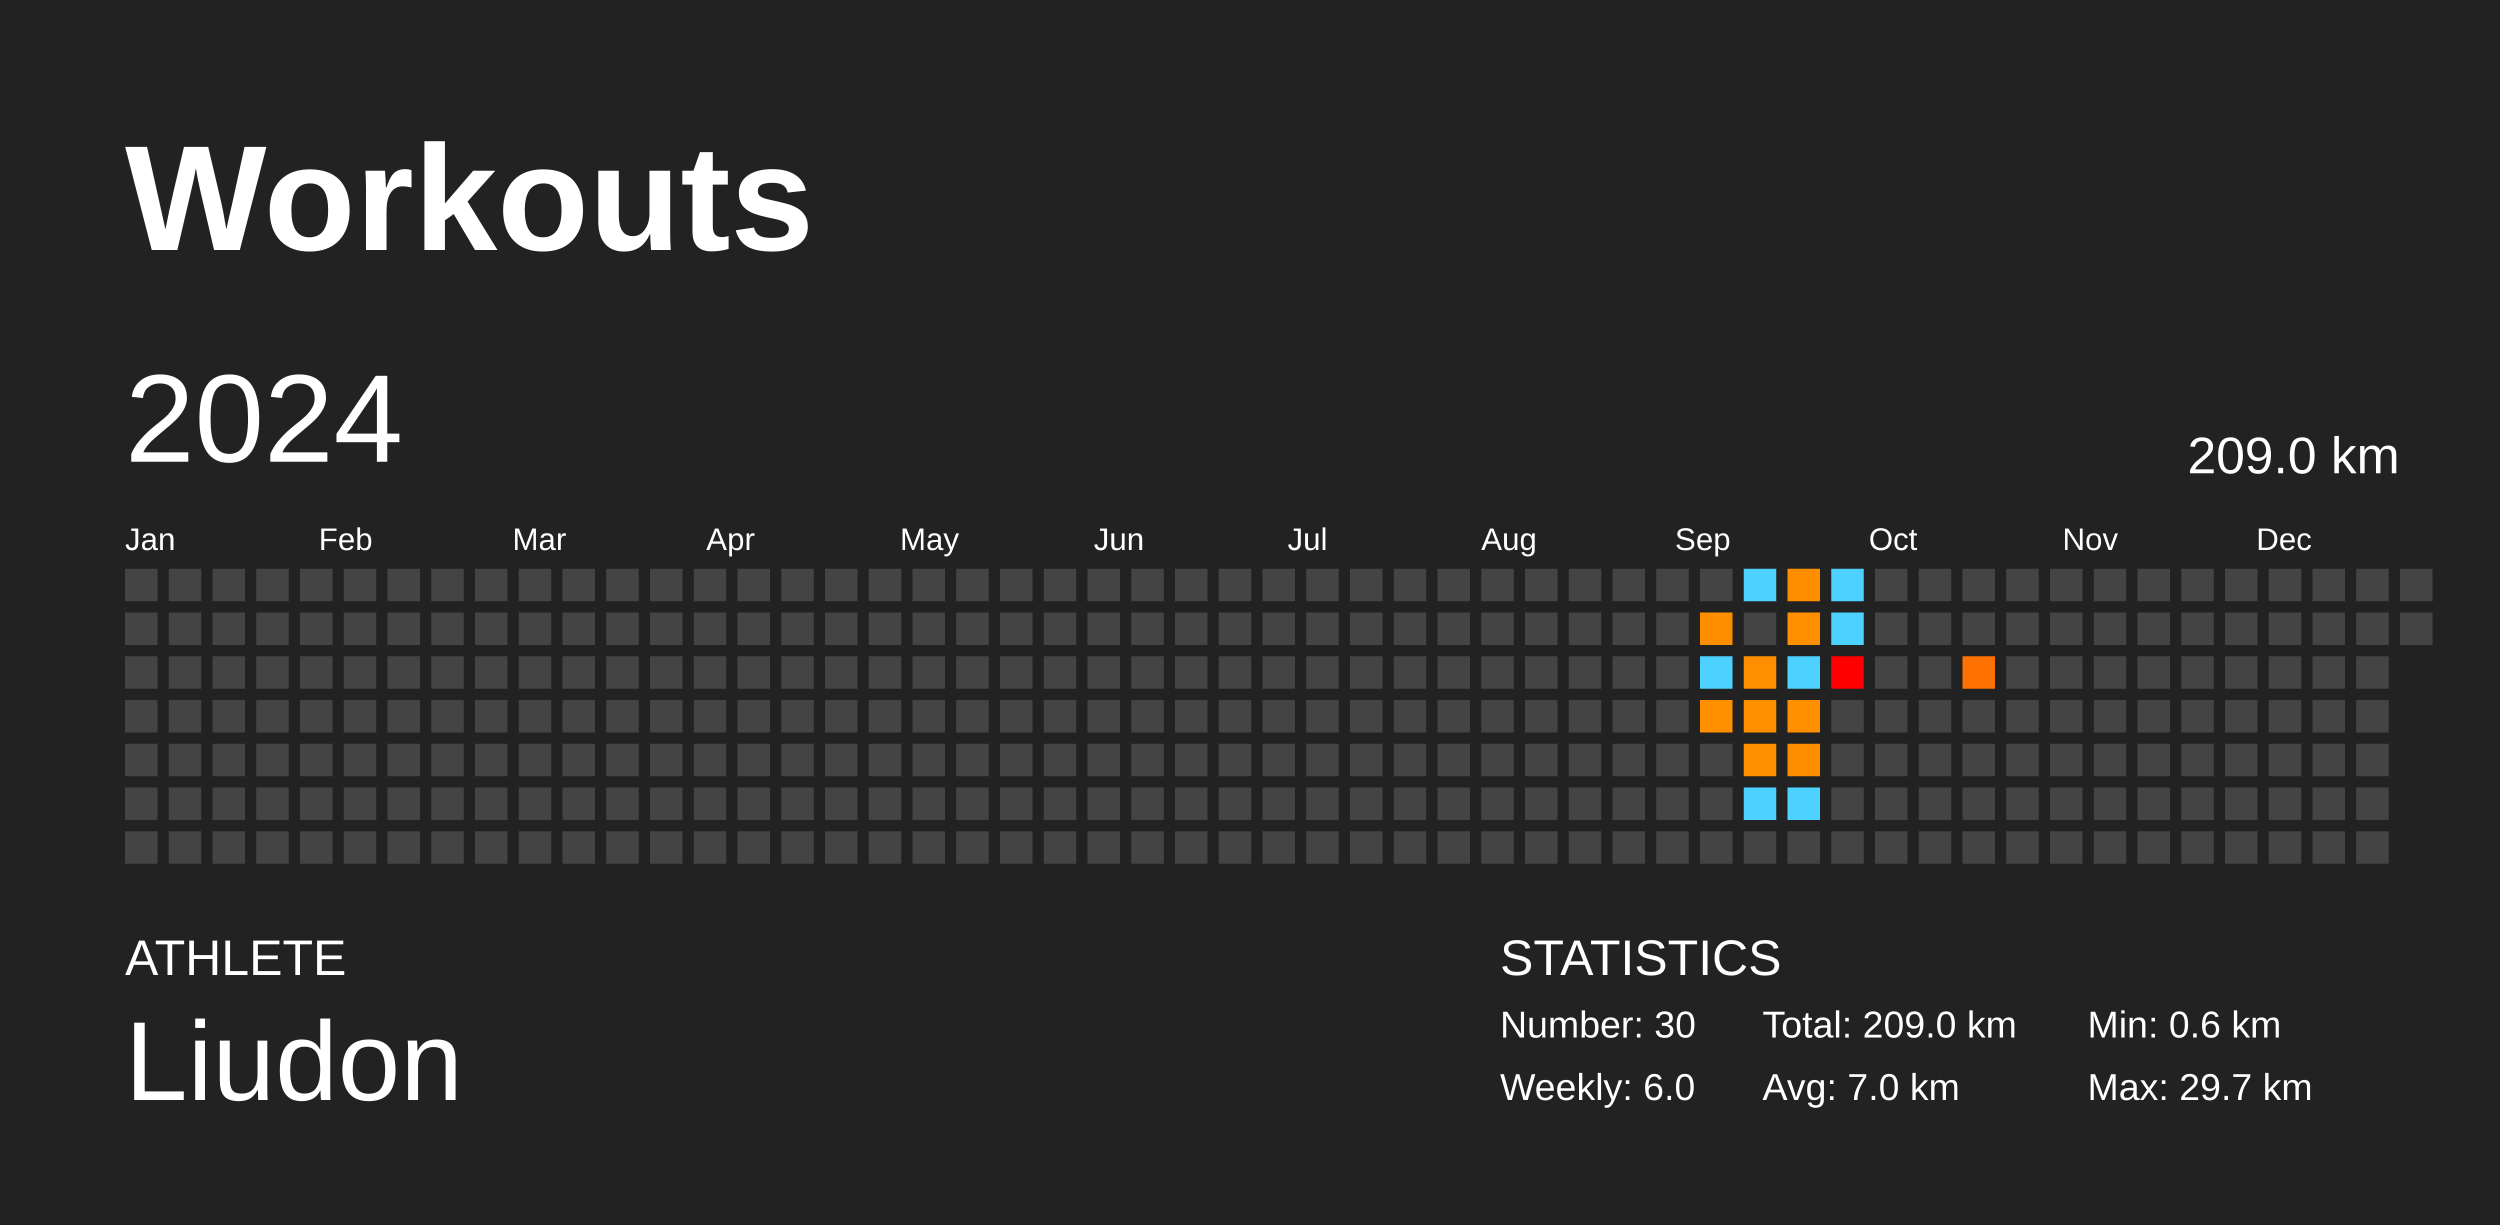
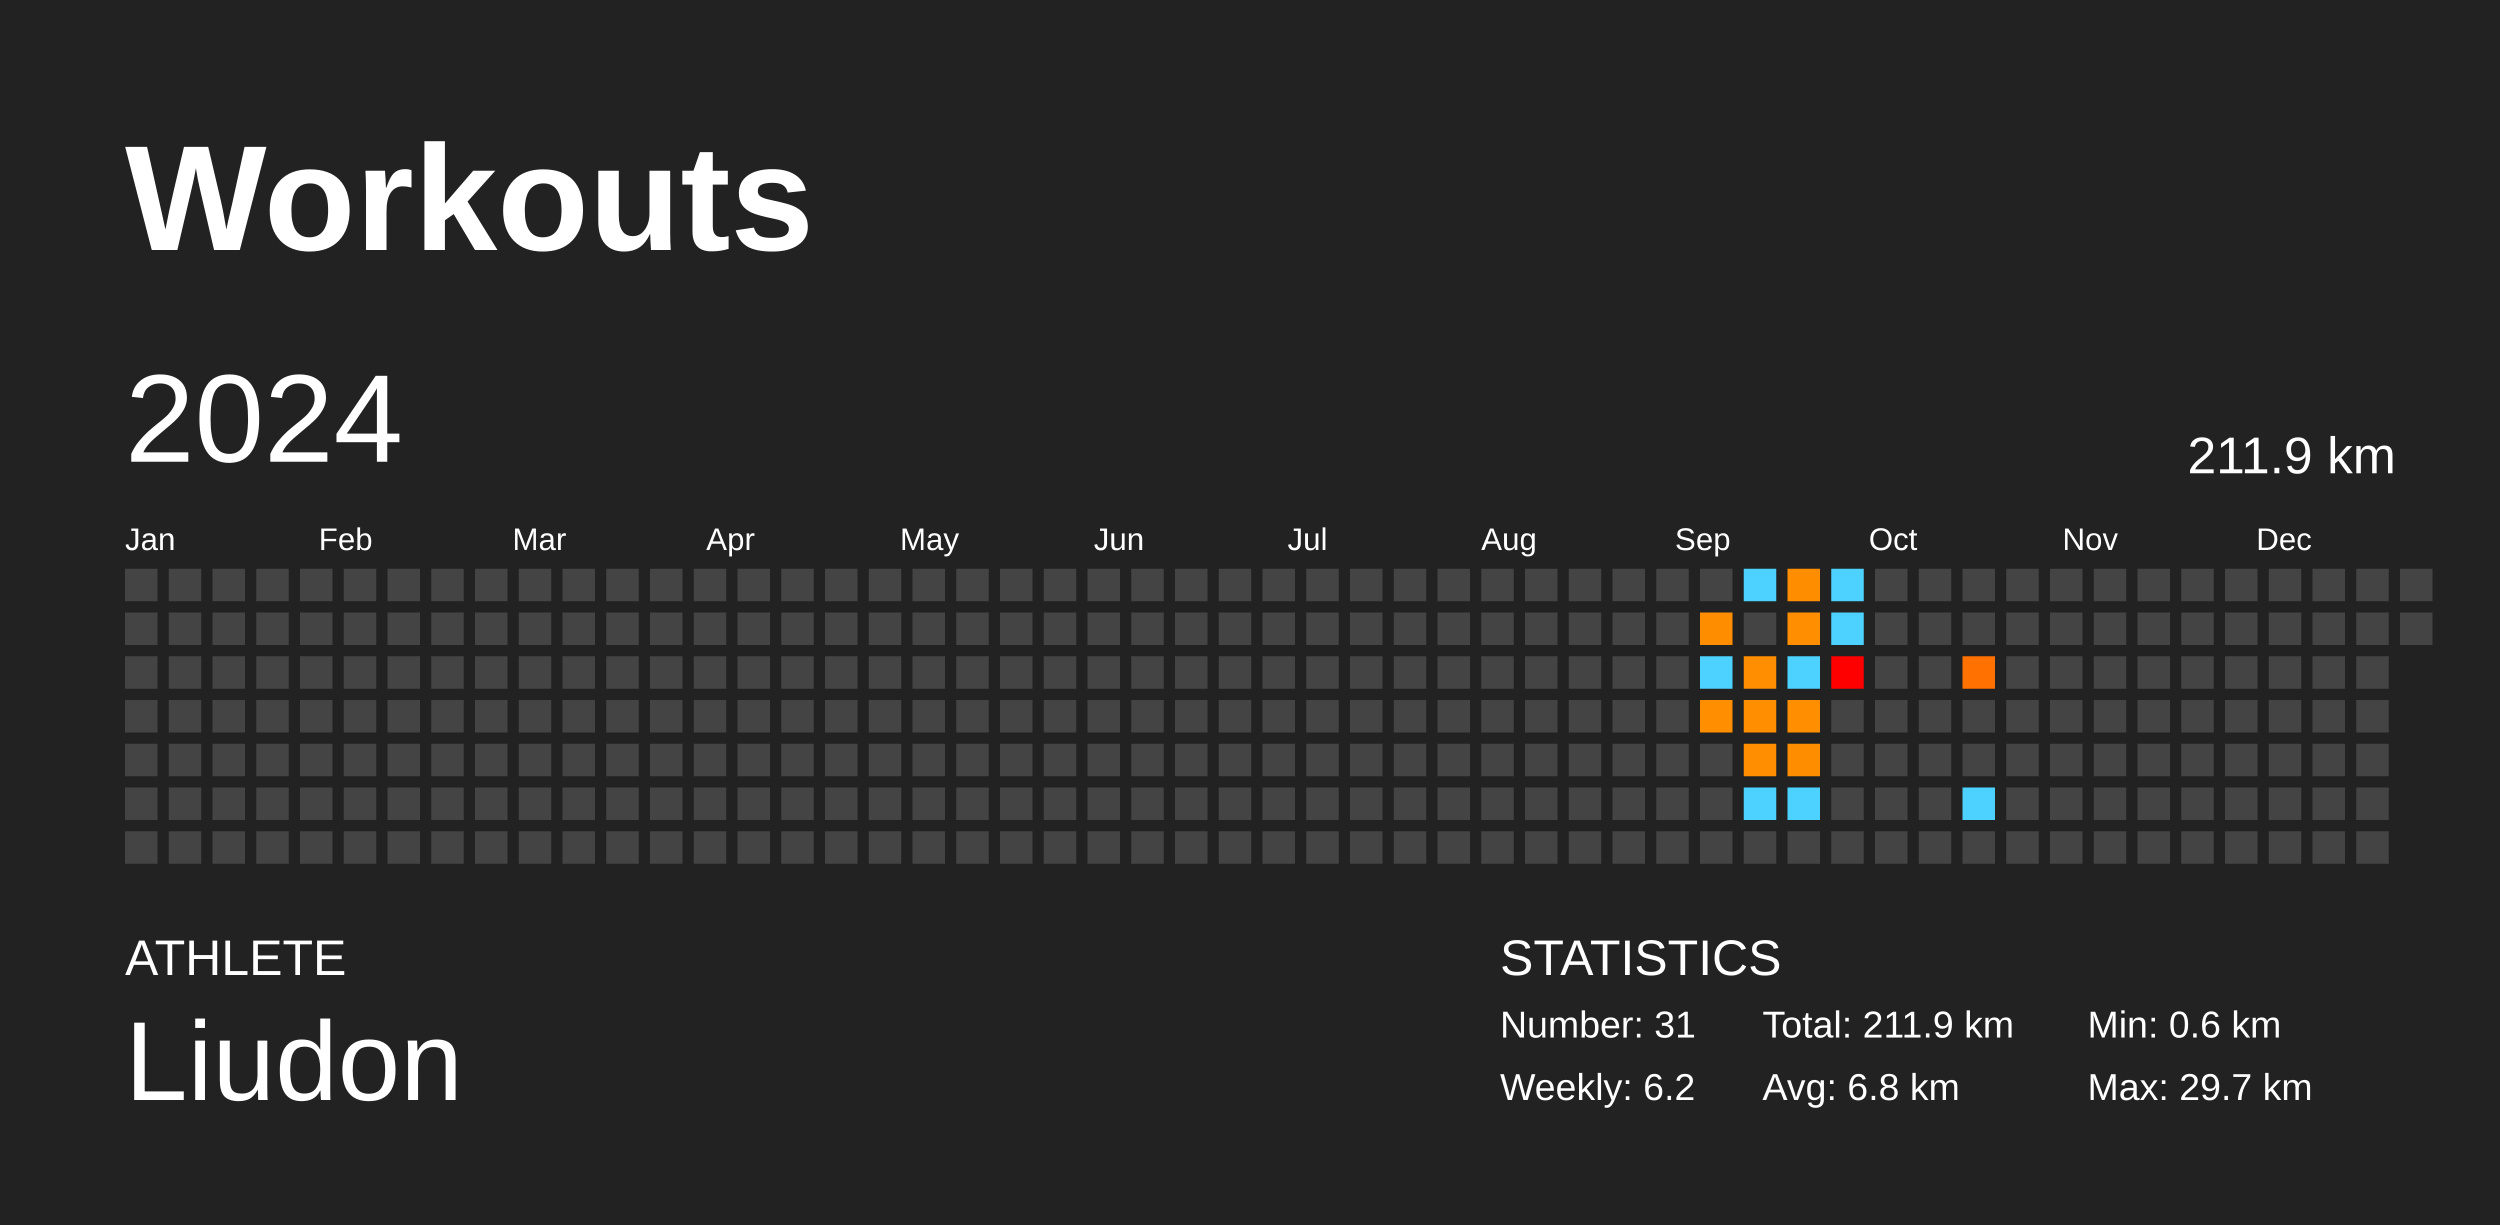
<svg xmlns="http://www.w3.org/2000/svg" baseProfile="full" height="98mm" version="1.1" viewBox="0,0,200,98" width="200mm">
  <defs />
  <rect fill="#222222" height="98" width="200" x="0" y="0" />
  <text fill="#FFFFFF" style="font-size:12px; font-family:Arial; font-weight:bold;" x="10" y="20">Workouts</text>
  <text fill="#FFFFFF" style="font-size:4px; font-family:Arial" x="10" y="78">ATHLETE</text>
  <text fill="#FFFFFF" style="font-size:9px; font-family:Arial" x="10" y="88">Liudon</text>
  <text fill="#FFFFFF" style="font-size:4px; font-family:Arial" x="120" y="78">STATISTICS</text>
-   <text fill="#FFFFFF" style="font-size:3px; font-family:Arial" x="120" y="83">Number: 30</text>
-   <text fill="#FFFFFF" style="font-size:3px; font-family:Arial" x="120" y="88">Weekly: 6.0</text>
-   <text fill="#FFFFFF" style="font-size:3px; font-family:Arial" x="141" y="83">Total: 209.0 km</text>
-   <text fill="#FFFFFF" style="font-size:3px; font-family:Arial" x="141" y="88">Avg: 7.0 km</text>
+   <text fill="#FFFFFF" style="font-size:3px; font-family:Arial" x="120" y="83">Number: 31</text>
+   <text fill="#FFFFFF" style="font-size:3px; font-family:Arial" x="120" y="88">Weekly: 6.2</text>
+   <text fill="#FFFFFF" style="font-size:3px; font-family:Arial" x="141" y="83">Total: 211.9 km</text>
+   <text fill="#FFFFFF" style="font-size:3px; font-family:Arial" x="141" y="88">Avg: 6.8 km</text>
  <text fill="#FFFFFF" style="font-size:3px; font-family:Arial" x="167" y="83">Min: 0.6 km</text>
  <text fill="#FFFFFF" style="font-size:3px; font-family:Arial" x="167" y="88">Max: 29.7 km</text>
  <text dominant-baseline="hanging" fill="#FFFFFF" style="font-size:10.0px; font-family:Arial;" x="10" y="30">2024</text>
-   <text dominant-baseline="hanging" fill="#FFFFFF" style="font-size:4.125px; font-family:Arial;" x="175" y="35">209.0 km</text>
+   <text dominant-baseline="hanging" fill="#FFFFFF" style="font-size:4.125px; font-family:Arial;" x="175" y="35">211.9 km</text>
  <text fill="#FFFFFF" style="font-size:2.5px; font-family:Arial" x="10.0" y="44">Jan</text>
  <text fill="#FFFFFF" style="font-size:2.5px; font-family:Arial" x="25.5" y="44">Feb</text>
  <text fill="#FFFFFF" style="font-size:2.5px; font-family:Arial" x="41.0" y="44">Mar</text>
  <text fill="#FFFFFF" style="font-size:2.5px; font-family:Arial" x="56.5" y="44">Apr</text>
  <text fill="#FFFFFF" style="font-size:2.5px; font-family:Arial" x="72.0" y="44">May</text>
  <text fill="#FFFFFF" style="font-size:2.5px; font-family:Arial" x="87.5" y="44">Jun</text>
  <text fill="#FFFFFF" style="font-size:2.5px; font-family:Arial" x="103.0" y="44">Jul</text>
  <text fill="#FFFFFF" style="font-size:2.5px; font-family:Arial" x="118.5" y="44">Aug</text>
  <text fill="#FFFFFF" style="font-size:2.5px; font-family:Arial" x="134.0" y="44">Sep</text>
  <text fill="#FFFFFF" style="font-size:2.5px; font-family:Arial" x="149.5" y="44">Oct</text>
  <text fill="#FFFFFF" style="font-size:2.5px; font-family:Arial" x="165.0" y="44">Nov</text>
  <text fill="#FFFFFF" style="font-size:2.5px; font-family:Arial" x="180.5" y="44">Dec</text>
  <rect fill="#444444" height="2.6" width="2.6" x="10.0" y="45.5" />
  <rect fill="#444444" height="2.6" width="2.6" x="10.0" y="49.0" />
  <rect fill="#444444" height="2.6" width="2.6" x="10.0" y="52.5" />
  <rect fill="#444444" height="2.6" width="2.6" x="10.0" y="56.0" />
  <rect fill="#444444" height="2.6" width="2.6" x="10.0" y="59.5" />
  <rect fill="#444444" height="2.6" width="2.6" x="10.0" y="63.0" />
  <rect fill="#444444" height="2.6" width="2.6" x="10.0" y="66.5" />
  <rect fill="#444444" height="2.6" width="2.6" x="13.5" y="45.5" />
  <rect fill="#444444" height="2.6" width="2.6" x="13.5" y="49.0" />
  <rect fill="#444444" height="2.6" width="2.6" x="13.5" y="52.5" />
  <rect fill="#444444" height="2.6" width="2.6" x="13.5" y="56.0" />
  <rect fill="#444444" height="2.6" width="2.6" x="13.5" y="59.5" />
  <rect fill="#444444" height="2.6" width="2.6" x="13.5" y="63.0" />
  <rect fill="#444444" height="2.6" width="2.6" x="13.5" y="66.5" />
  <rect fill="#444444" height="2.6" width="2.6" x="17.0" y="45.5" />
  <rect fill="#444444" height="2.6" width="2.6" x="17.0" y="49.0" />
  <rect fill="#444444" height="2.6" width="2.6" x="17.0" y="52.5" />
  <rect fill="#444444" height="2.6" width="2.6" x="17.0" y="56.0" />
  <rect fill="#444444" height="2.6" width="2.6" x="17.0" y="59.5" />
  <rect fill="#444444" height="2.6" width="2.6" x="17.0" y="63.0" />
  <rect fill="#444444" height="2.6" width="2.6" x="17.0" y="66.5" />
  <rect fill="#444444" height="2.6" width="2.6" x="20.5" y="45.5" />
  <rect fill="#444444" height="2.6" width="2.6" x="20.5" y="49.0" />
  <rect fill="#444444" height="2.6" width="2.6" x="20.5" y="52.5" />
  <rect fill="#444444" height="2.6" width="2.6" x="20.5" y="56.0" />
  <rect fill="#444444" height="2.6" width="2.6" x="20.5" y="59.5" />
  <rect fill="#444444" height="2.6" width="2.6" x="20.5" y="63.0" />
  <rect fill="#444444" height="2.6" width="2.6" x="20.5" y="66.5" />
  <rect fill="#444444" height="2.6" width="2.6" x="24.0" y="45.5" />
  <rect fill="#444444" height="2.6" width="2.6" x="24.0" y="49.0" />
  <rect fill="#444444" height="2.6" width="2.6" x="24.0" y="52.5" />
  <rect fill="#444444" height="2.6" width="2.6" x="24.0" y="56.0" />
  <rect fill="#444444" height="2.6" width="2.6" x="24.0" y="59.5" />
  <rect fill="#444444" height="2.6" width="2.6" x="24.0" y="63.0" />
  <rect fill="#444444" height="2.6" width="2.6" x="24.0" y="66.5" />
  <rect fill="#444444" height="2.6" width="2.6" x="27.5" y="45.5" />
  <rect fill="#444444" height="2.6" width="2.6" x="27.5" y="49.0" />
  <rect fill="#444444" height="2.6" width="2.6" x="27.5" y="52.5" />
  <rect fill="#444444" height="2.6" width="2.6" x="27.5" y="56.0" />
  <rect fill="#444444" height="2.6" width="2.6" x="27.5" y="59.5" />
  <rect fill="#444444" height="2.6" width="2.6" x="27.5" y="63.0" />
  <rect fill="#444444" height="2.6" width="2.6" x="27.5" y="66.5" />
  <rect fill="#444444" height="2.6" width="2.6" x="31.0" y="45.5" />
  <rect fill="#444444" height="2.6" width="2.6" x="31.0" y="49.0" />
  <rect fill="#444444" height="2.6" width="2.6" x="31.0" y="52.5" />
  <rect fill="#444444" height="2.6" width="2.6" x="31.0" y="56.0" />
  <rect fill="#444444" height="2.6" width="2.6" x="31.0" y="59.5" />
  <rect fill="#444444" height="2.6" width="2.6" x="31.0" y="63.0" />
  <rect fill="#444444" height="2.6" width="2.6" x="31.0" y="66.5" />
  <rect fill="#444444" height="2.6" width="2.6" x="34.5" y="45.5" />
  <rect fill="#444444" height="2.6" width="2.6" x="34.5" y="49.0" />
  <rect fill="#444444" height="2.6" width="2.6" x="34.5" y="52.5" />
  <rect fill="#444444" height="2.6" width="2.6" x="34.5" y="56.0" />
  <rect fill="#444444" height="2.6" width="2.6" x="34.5" y="59.5" />
  <rect fill="#444444" height="2.6" width="2.6" x="34.5" y="63.0" />
  <rect fill="#444444" height="2.6" width="2.6" x="34.5" y="66.5" />
  <rect fill="#444444" height="2.6" width="2.6" x="38.0" y="45.5" />
  <rect fill="#444444" height="2.6" width="2.6" x="38.0" y="49.0" />
  <rect fill="#444444" height="2.6" width="2.6" x="38.0" y="52.5" />
  <rect fill="#444444" height="2.6" width="2.6" x="38.0" y="56.0" />
  <rect fill="#444444" height="2.6" width="2.6" x="38.0" y="59.5" />
  <rect fill="#444444" height="2.6" width="2.6" x="38.0" y="63.0" />
  <rect fill="#444444" height="2.6" width="2.6" x="38.0" y="66.5" />
  <rect fill="#444444" height="2.6" width="2.6" x="41.5" y="45.5" />
  <rect fill="#444444" height="2.6" width="2.6" x="41.5" y="49.0" />
  <rect fill="#444444" height="2.6" width="2.6" x="41.5" y="52.5" />
  <rect fill="#444444" height="2.6" width="2.6" x="41.5" y="56.0" />
  <rect fill="#444444" height="2.6" width="2.6" x="41.5" y="59.5" />
  <rect fill="#444444" height="2.6" width="2.6" x="41.5" y="63.0" />
  <rect fill="#444444" height="2.6" width="2.6" x="41.5" y="66.5" />
  <rect fill="#444444" height="2.6" width="2.6" x="45.0" y="45.5" />
  <rect fill="#444444" height="2.6" width="2.6" x="45.0" y="49.0" />
  <rect fill="#444444" height="2.6" width="2.6" x="45.0" y="52.5" />
  <rect fill="#444444" height="2.6" width="2.6" x="45.0" y="56.0" />
  <rect fill="#444444" height="2.6" width="2.6" x="45.0" y="59.5" />
  <rect fill="#444444" height="2.6" width="2.6" x="45.0" y="63.0" />
  <rect fill="#444444" height="2.6" width="2.6" x="45.0" y="66.5" />
  <rect fill="#444444" height="2.6" width="2.6" x="48.5" y="45.5" />
  <rect fill="#444444" height="2.6" width="2.6" x="48.5" y="49.0" />
  <rect fill="#444444" height="2.6" width="2.6" x="48.5" y="52.5" />
  <rect fill="#444444" height="2.6" width="2.6" x="48.5" y="56.0" />
  <rect fill="#444444" height="2.6" width="2.6" x="48.5" y="59.5" />
  <rect fill="#444444" height="2.6" width="2.6" x="48.5" y="63.0" />
  <rect fill="#444444" height="2.6" width="2.6" x="48.5" y="66.5" />
  <rect fill="#444444" height="2.6" width="2.6" x="52.0" y="45.5" />
  <rect fill="#444444" height="2.6" width="2.6" x="52.0" y="49.0" />
  <rect fill="#444444" height="2.6" width="2.6" x="52.0" y="52.5" />
  <rect fill="#444444" height="2.6" width="2.6" x="52.0" y="56.0" />
  <rect fill="#444444" height="2.6" width="2.6" x="52.0" y="59.5" />
  <rect fill="#444444" height="2.6" width="2.6" x="52.0" y="63.0" />
  <rect fill="#444444" height="2.6" width="2.6" x="52.0" y="66.5" />
  <rect fill="#444444" height="2.6" width="2.6" x="55.5" y="45.5" />
  <rect fill="#444444" height="2.6" width="2.6" x="55.5" y="49.0" />
  <rect fill="#444444" height="2.6" width="2.6" x="55.5" y="52.5" />
  <rect fill="#444444" height="2.6" width="2.6" x="55.5" y="56.0" />
  <rect fill="#444444" height="2.6" width="2.6" x="55.5" y="59.5" />
  <rect fill="#444444" height="2.6" width="2.6" x="55.5" y="63.0" />
  <rect fill="#444444" height="2.6" width="2.6" x="55.5" y="66.5" />
  <rect fill="#444444" height="2.6" width="2.6" x="59.0" y="45.5" />
  <rect fill="#444444" height="2.6" width="2.6" x="59.0" y="49.0" />
  <rect fill="#444444" height="2.6" width="2.6" x="59.0" y="52.5" />
  <rect fill="#444444" height="2.6" width="2.6" x="59.0" y="56.0" />
  <rect fill="#444444" height="2.6" width="2.6" x="59.0" y="59.5" />
  <rect fill="#444444" height="2.6" width="2.6" x="59.0" y="63.0" />
  <rect fill="#444444" height="2.6" width="2.6" x="59.0" y="66.5" />
  <rect fill="#444444" height="2.6" width="2.6" x="62.5" y="45.5" />
  <rect fill="#444444" height="2.6" width="2.6" x="62.5" y="49.0" />
  <rect fill="#444444" height="2.6" width="2.6" x="62.5" y="52.5" />
  <rect fill="#444444" height="2.6" width="2.6" x="62.5" y="56.0" />
  <rect fill="#444444" height="2.6" width="2.6" x="62.5" y="59.5" />
  <rect fill="#444444" height="2.6" width="2.6" x="62.5" y="63.0" />
  <rect fill="#444444" height="2.6" width="2.6" x="62.5" y="66.5" />
  <rect fill="#444444" height="2.6" width="2.6" x="66.0" y="45.5" />
  <rect fill="#444444" height="2.6" width="2.6" x="66.0" y="49.0" />
  <rect fill="#444444" height="2.6" width="2.6" x="66.0" y="52.5" />
  <rect fill="#444444" height="2.6" width="2.6" x="66.0" y="56.0" />
  <rect fill="#444444" height="2.6" width="2.6" x="66.0" y="59.5" />
  <rect fill="#444444" height="2.6" width="2.6" x="66.0" y="63.0" />
  <rect fill="#444444" height="2.6" width="2.6" x="66.0" y="66.5" />
  <rect fill="#444444" height="2.6" width="2.6" x="69.5" y="45.5" />
  <rect fill="#444444" height="2.6" width="2.6" x="69.5" y="49.0" />
  <rect fill="#444444" height="2.6" width="2.6" x="69.5" y="52.5" />
  <rect fill="#444444" height="2.6" width="2.6" x="69.5" y="56.0" />
  <rect fill="#444444" height="2.6" width="2.6" x="69.5" y="59.5" />
  <rect fill="#444444" height="2.6" width="2.6" x="69.5" y="63.0" />
  <rect fill="#444444" height="2.6" width="2.6" x="69.5" y="66.5" />
  <rect fill="#444444" height="2.6" width="2.6" x="73.0" y="45.5" />
  <rect fill="#444444" height="2.6" width="2.6" x="73.0" y="49.0" />
  <rect fill="#444444" height="2.6" width="2.6" x="73.0" y="52.5" />
  <rect fill="#444444" height="2.6" width="2.6" x="73.0" y="56.0" />
  <rect fill="#444444" height="2.6" width="2.6" x="73.0" y="59.5" />
  <rect fill="#444444" height="2.6" width="2.6" x="73.0" y="63.0" />
  <rect fill="#444444" height="2.6" width="2.6" x="73.0" y="66.5" />
  <rect fill="#444444" height="2.6" width="2.6" x="76.5" y="45.5" />
  <rect fill="#444444" height="2.6" width="2.6" x="76.5" y="49.0" />
  <rect fill="#444444" height="2.6" width="2.6" x="76.5" y="52.5" />
  <rect fill="#444444" height="2.6" width="2.6" x="76.5" y="56.0" />
  <rect fill="#444444" height="2.6" width="2.6" x="76.5" y="59.5" />
  <rect fill="#444444" height="2.6" width="2.6" x="76.5" y="63.0" />
  <rect fill="#444444" height="2.6" width="2.6" x="76.5" y="66.5" />
  <rect fill="#444444" height="2.6" width="2.6" x="80.0" y="45.5" />
  <rect fill="#444444" height="2.6" width="2.6" x="80.0" y="49.0" />
  <rect fill="#444444" height="2.6" width="2.6" x="80.0" y="52.5" />
  <rect fill="#444444" height="2.6" width="2.6" x="80.0" y="56.0" />
  <rect fill="#444444" height="2.6" width="2.6" x="80.0" y="59.5" />
  <rect fill="#444444" height="2.6" width="2.6" x="80.0" y="63.0" />
  <rect fill="#444444" height="2.6" width="2.6" x="80.0" y="66.5" />
  <rect fill="#444444" height="2.6" width="2.6" x="83.5" y="45.5" />
  <rect fill="#444444" height="2.6" width="2.6" x="83.5" y="49.0" />
  <rect fill="#444444" height="2.6" width="2.6" x="83.5" y="52.5" />
  <rect fill="#444444" height="2.6" width="2.6" x="83.5" y="56.0" />
  <rect fill="#444444" height="2.6" width="2.6" x="83.5" y="59.5" />
  <rect fill="#444444" height="2.6" width="2.6" x="83.5" y="63.0" />
  <rect fill="#444444" height="2.6" width="2.6" x="83.5" y="66.5" />
  <rect fill="#444444" height="2.6" width="2.6" x="87.0" y="45.5" />
  <rect fill="#444444" height="2.6" width="2.6" x="87.0" y="49.0" />
  <rect fill="#444444" height="2.6" width="2.6" x="87.0" y="52.5" />
  <rect fill="#444444" height="2.6" width="2.6" x="87.0" y="56.0" />
  <rect fill="#444444" height="2.6" width="2.6" x="87.0" y="59.5" />
  <rect fill="#444444" height="2.6" width="2.6" x="87.0" y="63.0" />
  <rect fill="#444444" height="2.6" width="2.6" x="87.0" y="66.5" />
  <rect fill="#444444" height="2.6" width="2.6" x="90.5" y="45.5" />
  <rect fill="#444444" height="2.6" width="2.6" x="90.5" y="49.0" />
  <rect fill="#444444" height="2.6" width="2.6" x="90.5" y="52.5" />
  <rect fill="#444444" height="2.6" width="2.6" x="90.5" y="56.0" />
  <rect fill="#444444" height="2.6" width="2.6" x="90.5" y="59.5" />
  <rect fill="#444444" height="2.6" width="2.6" x="90.5" y="63.0" />
  <rect fill="#444444" height="2.6" width="2.6" x="90.5" y="66.5" />
  <rect fill="#444444" height="2.6" width="2.6" x="94.0" y="45.5" />
  <rect fill="#444444" height="2.6" width="2.6" x="94.0" y="49.0" />
  <rect fill="#444444" height="2.6" width="2.6" x="94.0" y="52.5" />
  <rect fill="#444444" height="2.6" width="2.6" x="94.0" y="56.0" />
  <rect fill="#444444" height="2.6" width="2.6" x="94.0" y="59.5" />
  <rect fill="#444444" height="2.6" width="2.6" x="94.0" y="63.0" />
  <rect fill="#444444" height="2.6" width="2.6" x="94.0" y="66.5" />
  <rect fill="#444444" height="2.6" width="2.6" x="97.5" y="45.5" />
  <rect fill="#444444" height="2.6" width="2.6" x="97.5" y="49.0" />
  <rect fill="#444444" height="2.6" width="2.6" x="97.5" y="52.5" />
  <rect fill="#444444" height="2.6" width="2.6" x="97.5" y="56.0" />
  <rect fill="#444444" height="2.6" width="2.6" x="97.5" y="59.5" />
  <rect fill="#444444" height="2.6" width="2.6" x="97.5" y="63.0" />
  <rect fill="#444444" height="2.6" width="2.6" x="97.5" y="66.5" />
  <rect fill="#444444" height="2.6" width="2.6" x="101.0" y="45.5" />
  <rect fill="#444444" height="2.6" width="2.6" x="101.0" y="49.0" />
  <rect fill="#444444" height="2.6" width="2.6" x="101.0" y="52.5" />
  <rect fill="#444444" height="2.6" width="2.6" x="101.0" y="56.0" />
  <rect fill="#444444" height="2.6" width="2.6" x="101.0" y="59.5" />
  <rect fill="#444444" height="2.6" width="2.6" x="101.0" y="63.0" />
  <rect fill="#444444" height="2.6" width="2.6" x="101.0" y="66.5" />
  <rect fill="#444444" height="2.6" width="2.6" x="104.5" y="45.5" />
  <rect fill="#444444" height="2.6" width="2.6" x="104.5" y="49.0" />
  <rect fill="#444444" height="2.6" width="2.6" x="104.5" y="52.5" />
  <rect fill="#444444" height="2.6" width="2.6" x="104.5" y="56.0" />
  <rect fill="#444444" height="2.6" width="2.6" x="104.5" y="59.5" />
  <rect fill="#444444" height="2.6" width="2.6" x="104.5" y="63.0" />
  <rect fill="#444444" height="2.6" width="2.6" x="104.5" y="66.5" />
  <rect fill="#444444" height="2.6" width="2.6" x="108.0" y="45.5" />
  <rect fill="#444444" height="2.6" width="2.6" x="108.0" y="49.0" />
  <rect fill="#444444" height="2.6" width="2.6" x="108.0" y="52.5" />
  <rect fill="#444444" height="2.6" width="2.6" x="108.0" y="56.0" />
  <rect fill="#444444" height="2.6" width="2.6" x="108.0" y="59.5" />
  <rect fill="#444444" height="2.6" width="2.6" x="108.0" y="63.0" />
  <rect fill="#444444" height="2.6" width="2.6" x="108.0" y="66.5" />
  <rect fill="#444444" height="2.6" width="2.6" x="111.5" y="45.5" />
  <rect fill="#444444" height="2.6" width="2.6" x="111.5" y="49.0" />
  <rect fill="#444444" height="2.6" width="2.6" x="111.5" y="52.5" />
  <rect fill="#444444" height="2.6" width="2.6" x="111.5" y="56.0" />
  <rect fill="#444444" height="2.6" width="2.6" x="111.5" y="59.5" />
  <rect fill="#444444" height="2.6" width="2.6" x="111.5" y="63.0" />
  <rect fill="#444444" height="2.6" width="2.6" x="111.5" y="66.5" />
  <rect fill="#444444" height="2.6" width="2.6" x="115.0" y="45.5" />
  <rect fill="#444444" height="2.6" width="2.6" x="115.0" y="49.0" />
  <rect fill="#444444" height="2.6" width="2.6" x="115.0" y="52.5" />
  <rect fill="#444444" height="2.6" width="2.6" x="115.0" y="56.0" />
  <rect fill="#444444" height="2.6" width="2.6" x="115.0" y="59.5" />
  <rect fill="#444444" height="2.6" width="2.6" x="115.0" y="63.0" />
  <rect fill="#444444" height="2.6" width="2.6" x="115.0" y="66.5" />
  <rect fill="#444444" height="2.6" width="2.6" x="118.5" y="45.5" />
  <rect fill="#444444" height="2.6" width="2.6" x="118.5" y="49.0" />
  <rect fill="#444444" height="2.6" width="2.6" x="118.5" y="52.5" />
  <rect fill="#444444" height="2.6" width="2.6" x="118.5" y="56.0" />
  <rect fill="#444444" height="2.6" width="2.6" x="118.5" y="59.5" />
  <rect fill="#444444" height="2.6" width="2.6" x="118.5" y="63.0" />
  <rect fill="#444444" height="2.6" width="2.6" x="118.5" y="66.5" />
  <rect fill="#444444" height="2.6" width="2.6" x="122.0" y="45.5" />
  <rect fill="#444444" height="2.6" width="2.6" x="122.0" y="49.0" />
  <rect fill="#444444" height="2.6" width="2.6" x="122.0" y="52.5" />
  <rect fill="#444444" height="2.6" width="2.6" x="122.0" y="56.0" />
  <rect fill="#444444" height="2.6" width="2.6" x="122.0" y="59.5" />
  <rect fill="#444444" height="2.6" width="2.6" x="122.0" y="63.0" />
  <rect fill="#444444" height="2.6" width="2.6" x="122.0" y="66.5" />
  <rect fill="#444444" height="2.6" width="2.6" x="125.5" y="45.5" />
  <rect fill="#444444" height="2.6" width="2.6" x="125.5" y="49.0" />
  <rect fill="#444444" height="2.6" width="2.6" x="125.5" y="52.5" />
  <rect fill="#444444" height="2.6" width="2.6" x="125.5" y="56.0" />
  <rect fill="#444444" height="2.6" width="2.6" x="125.5" y="59.5" />
  <rect fill="#444444" height="2.6" width="2.6" x="125.5" y="63.0" />
  <rect fill="#444444" height="2.6" width="2.6" x="125.5" y="66.5" />
  <rect fill="#444444" height="2.6" width="2.6" x="129.0" y="45.5" />
  <rect fill="#444444" height="2.6" width="2.6" x="129.0" y="49.0" />
  <rect fill="#444444" height="2.6" width="2.6" x="129.0" y="52.5" />
  <rect fill="#444444" height="2.6" width="2.6" x="129.0" y="56.0" />
  <rect fill="#444444" height="2.6" width="2.6" x="129.0" y="59.5" />
  <rect fill="#444444" height="2.6" width="2.6" x="129.0" y="63.0" />
  <rect fill="#444444" height="2.6" width="2.6" x="129.0" y="66.5" />
  <rect fill="#444444" height="2.6" width="2.6" x="132.5" y="45.5" />
  <rect fill="#444444" height="2.6" width="2.6" x="132.5" y="49.0" />
  <rect fill="#444444" height="2.6" width="2.6" x="132.5" y="52.5" />
  <rect fill="#444444" height="2.6" width="2.6" x="132.5" y="56.0" />
  <rect fill="#444444" height="2.6" width="2.6" x="132.5" y="59.5" />
  <rect fill="#444444" height="2.6" width="2.6" x="132.5" y="63.0" />
  <rect fill="#444444" height="2.6" width="2.6" x="132.5" y="66.5" />
  <rect fill="#444444" height="2.6" width="2.6" x="136.0" y="45.5" />
  <rect fill="#ff8d00" height="2.6" width="2.6" x="136.0" y="49.0" />
  <rect fill="#4dd2ff" height="2.6" width="2.6" x="136.0" y="52.5" />
  <rect fill="#ff8e00" height="2.6" width="2.6" x="136.0" y="56.0" />
  <rect fill="#444444" height="2.6" width="2.6" x="136.0" y="59.5" />
  <rect fill="#444444" height="2.6" width="2.6" x="136.0" y="63.0" />
  <rect fill="#444444" height="2.6" width="2.6" x="136.0" y="66.5" />
  <rect fill="#4dd2ff" height="2.6" width="2.6" x="139.5" y="45.5" />
  <rect fill="#444444" height="2.6" width="2.6" x="139.5" y="49.0" />
  <rect fill="#ff8e00" height="2.6" width="2.6" x="139.5" y="52.5" />
  <rect fill="#ff8e00" height="2.6" width="2.6" x="139.5" y="56.0" />
  <rect fill="#ff8e00" height="2.6" width="2.6" x="139.5" y="59.5" />
  <rect fill="#4dd2ff" height="2.6" width="2.6" x="139.5" y="63.0" />
  <rect fill="#444444" height="2.6" width="2.6" x="139.5" y="66.5" />
  <rect fill="#ff8d00" height="2.6" width="2.6" x="143.0" y="45.5" />
  <rect fill="#ff8e00" height="2.6" width="2.6" x="143.0" y="49.0" />
  <rect fill="#4dd2ff" height="2.6" width="2.6" x="143.0" y="52.5" />
  <rect fill="#ff8f00" height="2.6" width="2.6" x="143.0" y="56.0" />
  <rect fill="#ff8d00" height="2.6" width="2.6" x="143.0" y="59.5" />
  <rect fill="#4dd2ff" height="2.6" width="2.6" x="143.0" y="63.0" />
  <rect fill="#444444" height="2.6" width="2.6" x="143.0" y="66.5" />
  <rect fill="#4dd2ff" height="2.6" width="2.6" x="146.5" y="45.5" />
  <rect fill="#4dd2ff" height="2.6" width="2.6" x="146.5" y="49.0" />
  <rect fill="red" height="2.6" width="2.6" x="146.5" y="52.5" />
  <rect fill="#444444" height="2.6" width="2.6" x="146.5" y="56.0" />
  <rect fill="#444444" height="2.6" width="2.6" x="146.5" y="59.5" />
  <rect fill="#444444" height="2.6" width="2.6" x="146.5" y="63.0" />
  <rect fill="#444444" height="2.6" width="2.6" x="146.5" y="66.5" />
  <rect fill="#444444" height="2.6" width="2.6" x="150.0" y="45.5" />
  <rect fill="#444444" height="2.6" width="2.6" x="150.0" y="49.0" />
  <rect fill="#444444" height="2.6" width="2.6" x="150.0" y="52.5" />
  <rect fill="#444444" height="2.6" width="2.6" x="150.0" y="56.0" />
  <rect fill="#444444" height="2.6" width="2.6" x="150.0" y="59.5" />
  <rect fill="#444444" height="2.6" width="2.6" x="150.0" y="63.0" />
  <rect fill="#444444" height="2.6" width="2.6" x="150.0" y="66.5" />
  <rect fill="#444444" height="2.6" width="2.6" x="153.5" y="45.5" />
  <rect fill="#444444" height="2.6" width="2.6" x="153.5" y="49.0" />
  <rect fill="#444444" height="2.6" width="2.6" x="153.5" y="52.5" />
  <rect fill="#444444" height="2.6" width="2.6" x="153.5" y="56.0" />
  <rect fill="#444444" height="2.6" width="2.6" x="153.5" y="59.5" />
  <rect fill="#444444" height="2.6" width="2.6" x="153.5" y="63.0" />
  <rect fill="#444444" height="2.6" width="2.6" x="153.5" y="66.5" />
  <rect fill="#444444" height="2.6" width="2.6" x="157.0" y="45.5" />
  <rect fill="#444444" height="2.6" width="2.6" x="157.0" y="49.0" />
  <rect fill="#ff7100" height="2.6" width="2.6" x="157.0" y="52.5" />
  <rect fill="#444444" height="2.6" width="2.6" x="157.0" y="56.0" />
  <rect fill="#444444" height="2.6" width="2.6" x="157.0" y="59.5" />
-   <rect fill="#444444" height="2.6" width="2.6" x="157.0" y="63.0" />
+   <rect fill="#4dd2ff" height="2.6" width="2.6" x="157.0" y="63.0" />
  <rect fill="#444444" height="2.6" width="2.6" x="157.0" y="66.5" />
  <rect fill="#444444" height="2.6" width="2.6" x="160.5" y="45.5" />
  <rect fill="#444444" height="2.6" width="2.6" x="160.5" y="49.0" />
  <rect fill="#444444" height="2.6" width="2.6" x="160.5" y="52.5" />
  <rect fill="#444444" height="2.6" width="2.6" x="160.5" y="56.0" />
  <rect fill="#444444" height="2.6" width="2.6" x="160.5" y="59.5" />
  <rect fill="#444444" height="2.6" width="2.6" x="160.5" y="63.0" />
  <rect fill="#444444" height="2.6" width="2.6" x="160.5" y="66.5" />
  <rect fill="#444444" height="2.6" width="2.6" x="164.0" y="45.5" />
  <rect fill="#444444" height="2.6" width="2.6" x="164.0" y="49.0" />
  <rect fill="#444444" height="2.6" width="2.6" x="164.0" y="52.5" />
  <rect fill="#444444" height="2.6" width="2.6" x="164.0" y="56.0" />
  <rect fill="#444444" height="2.6" width="2.6" x="164.0" y="59.5" />
  <rect fill="#444444" height="2.6" width="2.6" x="164.0" y="63.0" />
  <rect fill="#444444" height="2.6" width="2.6" x="164.0" y="66.5" />
  <rect fill="#444444" height="2.6" width="2.6" x="167.5" y="45.5" />
  <rect fill="#444444" height="2.6" width="2.6" x="167.5" y="49.0" />
  <rect fill="#444444" height="2.6" width="2.6" x="167.5" y="52.5" />
  <rect fill="#444444" height="2.6" width="2.6" x="167.5" y="56.0" />
  <rect fill="#444444" height="2.6" width="2.6" x="167.5" y="59.5" />
  <rect fill="#444444" height="2.6" width="2.6" x="167.5" y="63.0" />
  <rect fill="#444444" height="2.6" width="2.6" x="167.5" y="66.5" />
  <rect fill="#444444" height="2.6" width="2.6" x="171.0" y="45.5" />
  <rect fill="#444444" height="2.6" width="2.6" x="171.0" y="49.0" />
  <rect fill="#444444" height="2.6" width="2.6" x="171.0" y="52.5" />
  <rect fill="#444444" height="2.6" width="2.6" x="171.0" y="56.0" />
  <rect fill="#444444" height="2.6" width="2.6" x="171.0" y="59.5" />
  <rect fill="#444444" height="2.6" width="2.6" x="171.0" y="63.0" />
  <rect fill="#444444" height="2.6" width="2.6" x="171.0" y="66.5" />
  <rect fill="#444444" height="2.6" width="2.6" x="174.5" y="45.5" />
  <rect fill="#444444" height="2.6" width="2.6" x="174.5" y="49.0" />
  <rect fill="#444444" height="2.6" width="2.6" x="174.5" y="52.5" />
  <rect fill="#444444" height="2.6" width="2.6" x="174.5" y="56.0" />
  <rect fill="#444444" height="2.6" width="2.6" x="174.5" y="59.5" />
  <rect fill="#444444" height="2.6" width="2.6" x="174.5" y="63.0" />
  <rect fill="#444444" height="2.6" width="2.6" x="174.5" y="66.5" />
  <rect fill="#444444" height="2.6" width="2.6" x="178.0" y="45.5" />
  <rect fill="#444444" height="2.6" width="2.6" x="178.0" y="49.0" />
  <rect fill="#444444" height="2.6" width="2.6" x="178.0" y="52.5" />
  <rect fill="#444444" height="2.6" width="2.6" x="178.0" y="56.0" />
  <rect fill="#444444" height="2.6" width="2.6" x="178.0" y="59.5" />
  <rect fill="#444444" height="2.6" width="2.6" x="178.0" y="63.0" />
  <rect fill="#444444" height="2.6" width="2.6" x="178.0" y="66.5" />
  <rect fill="#444444" height="2.6" width="2.6" x="181.5" y="45.5" />
  <rect fill="#444444" height="2.6" width="2.6" x="181.5" y="49.0" />
  <rect fill="#444444" height="2.6" width="2.6" x="181.5" y="52.5" />
  <rect fill="#444444" height="2.6" width="2.6" x="181.5" y="56.0" />
  <rect fill="#444444" height="2.6" width="2.6" x="181.5" y="59.5" />
  <rect fill="#444444" height="2.6" width="2.6" x="181.5" y="63.0" />
  <rect fill="#444444" height="2.6" width="2.6" x="181.5" y="66.5" />
  <rect fill="#444444" height="2.6" width="2.6" x="185.0" y="45.5" />
  <rect fill="#444444" height="2.6" width="2.6" x="185.0" y="49.0" />
  <rect fill="#444444" height="2.6" width="2.6" x="185.0" y="52.5" />
  <rect fill="#444444" height="2.6" width="2.6" x="185.0" y="56.0" />
  <rect fill="#444444" height="2.6" width="2.6" x="185.0" y="59.5" />
  <rect fill="#444444" height="2.6" width="2.6" x="185.0" y="63.0" />
  <rect fill="#444444" height="2.6" width="2.6" x="185.0" y="66.5" />
  <rect fill="#444444" height="2.6" width="2.6" x="188.5" y="45.5" />
  <rect fill="#444444" height="2.6" width="2.6" x="188.5" y="49.0" />
  <rect fill="#444444" height="2.6" width="2.6" x="188.5" y="52.5" />
  <rect fill="#444444" height="2.6" width="2.6" x="188.5" y="56.0" />
  <rect fill="#444444" height="2.6" width="2.6" x="188.5" y="59.5" />
  <rect fill="#444444" height="2.6" width="2.6" x="188.5" y="63.0" />
  <rect fill="#444444" height="2.6" width="2.6" x="188.5" y="66.5" />
  <rect fill="#444444" height="2.6" width="2.6" x="192.0" y="45.5" />
  <rect fill="#444444" height="2.6" width="2.6" x="192.0" y="49.0" />
</svg>
